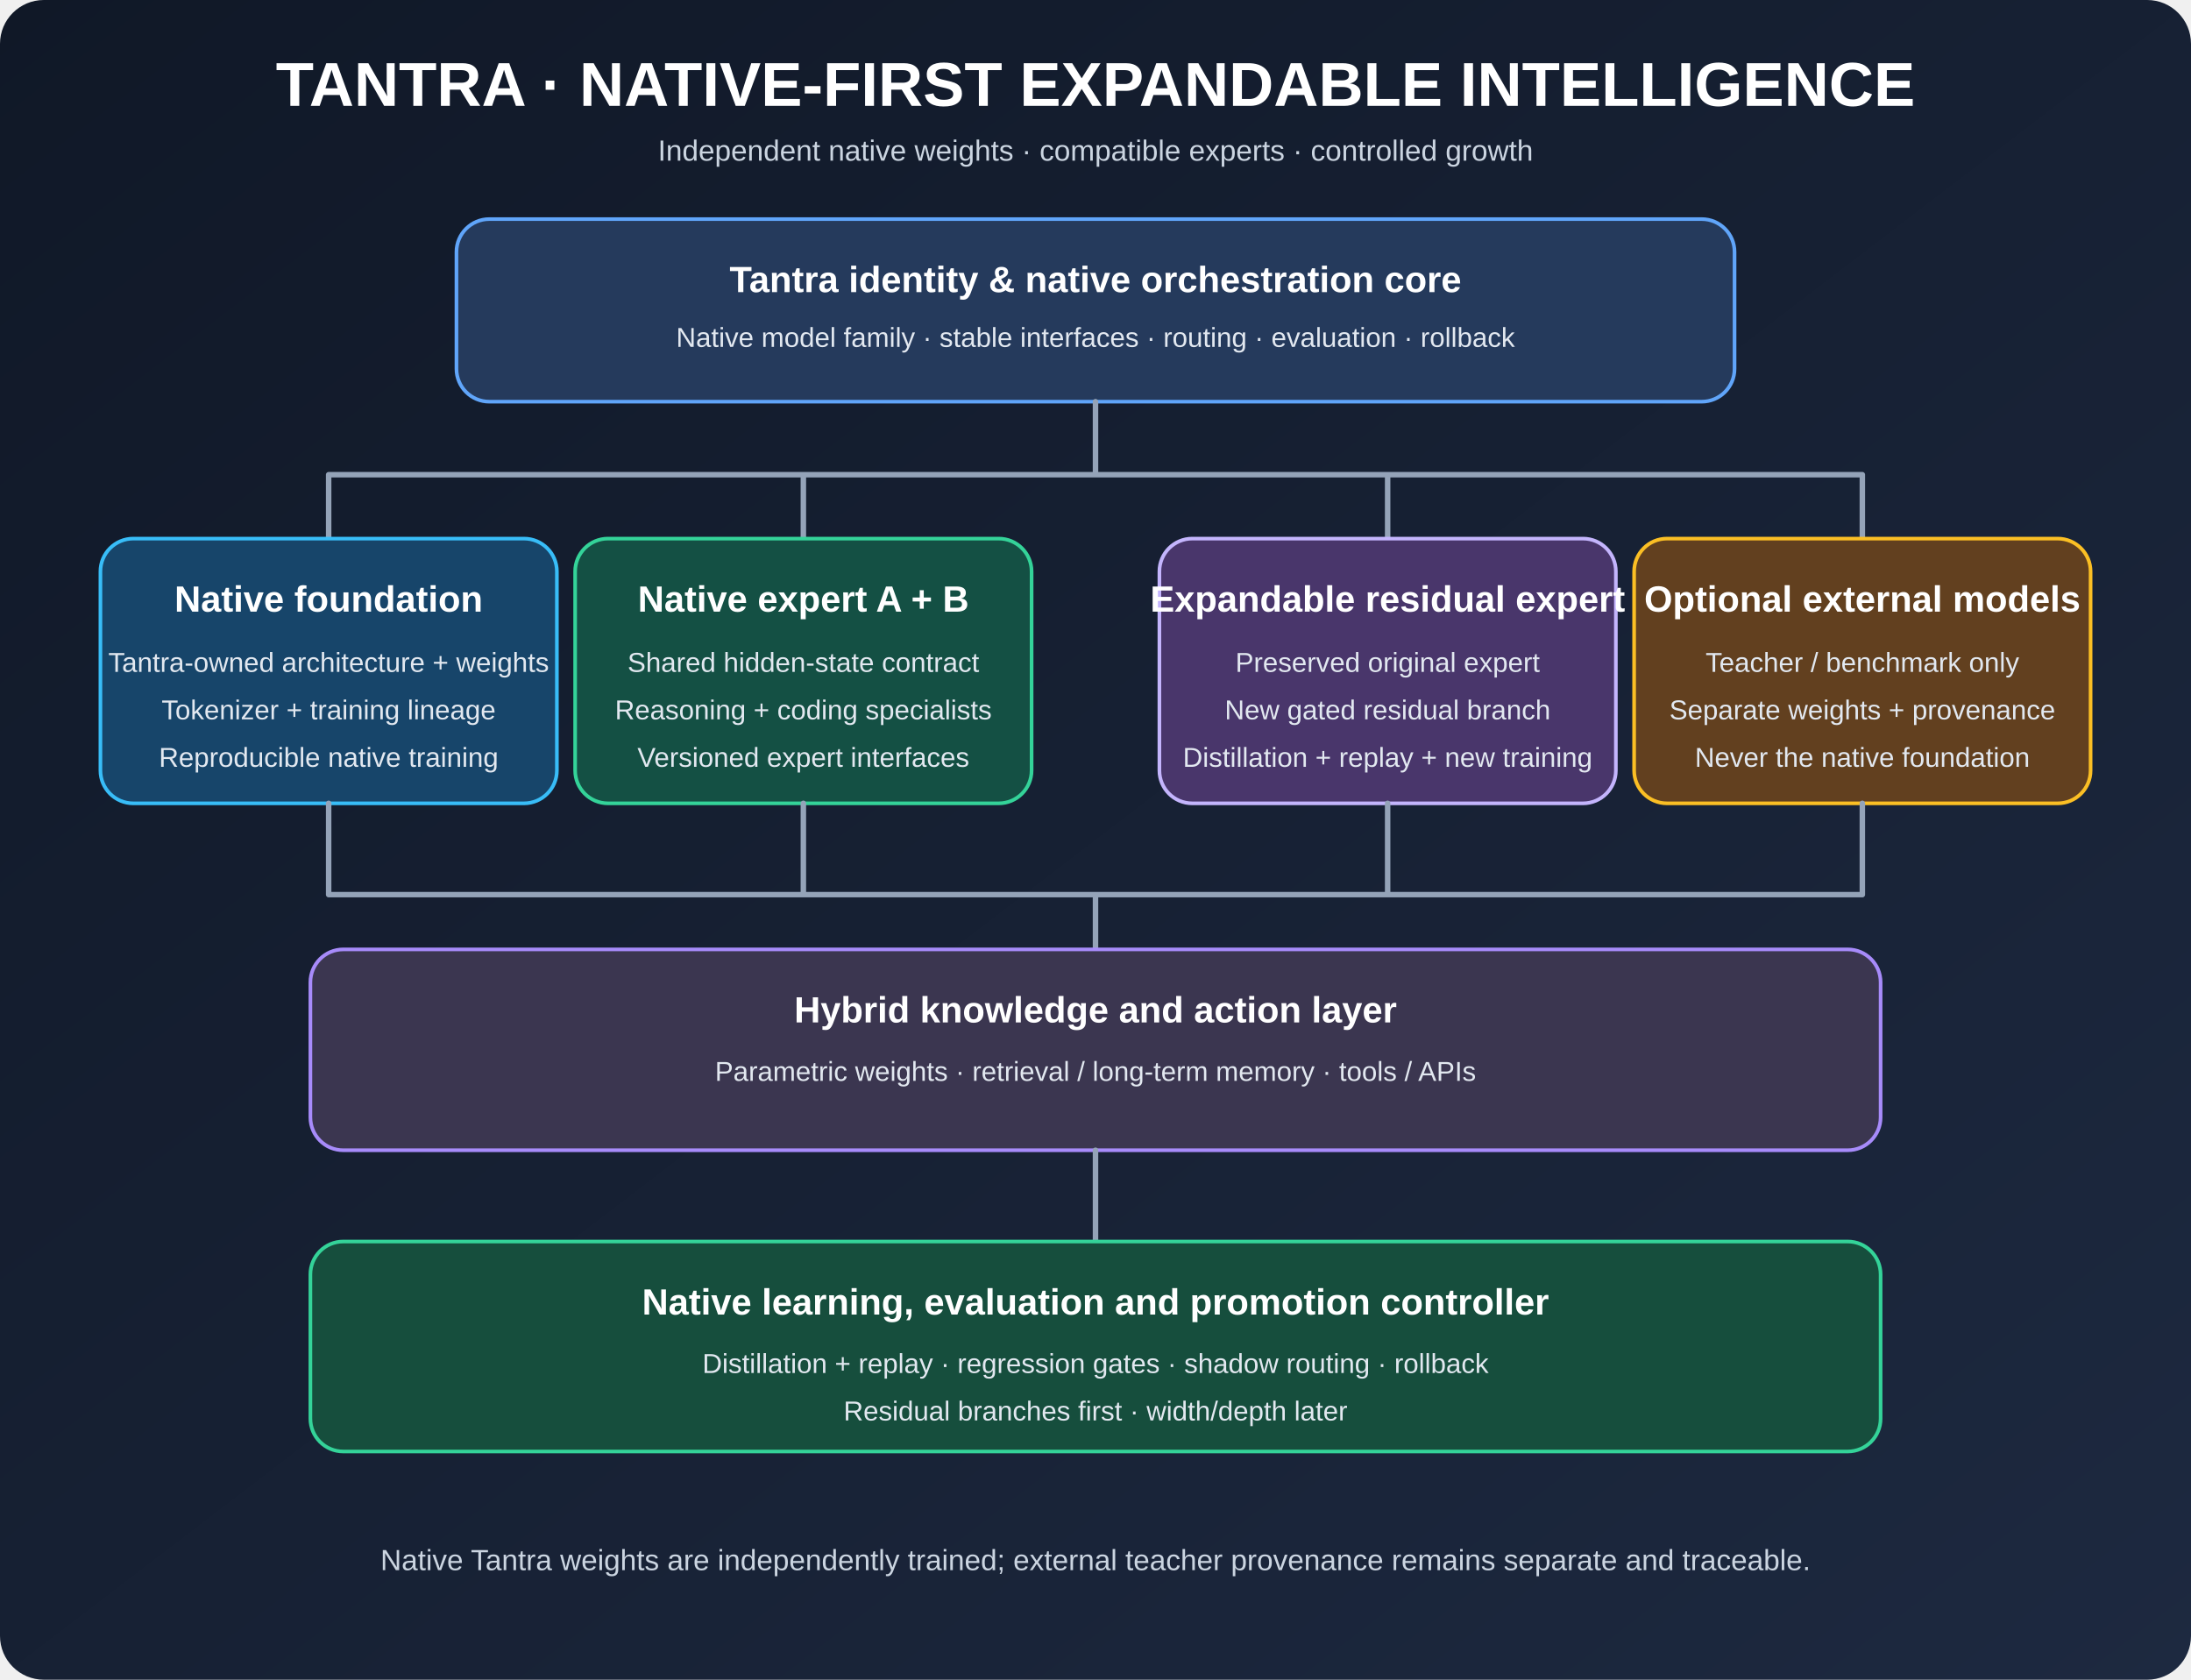
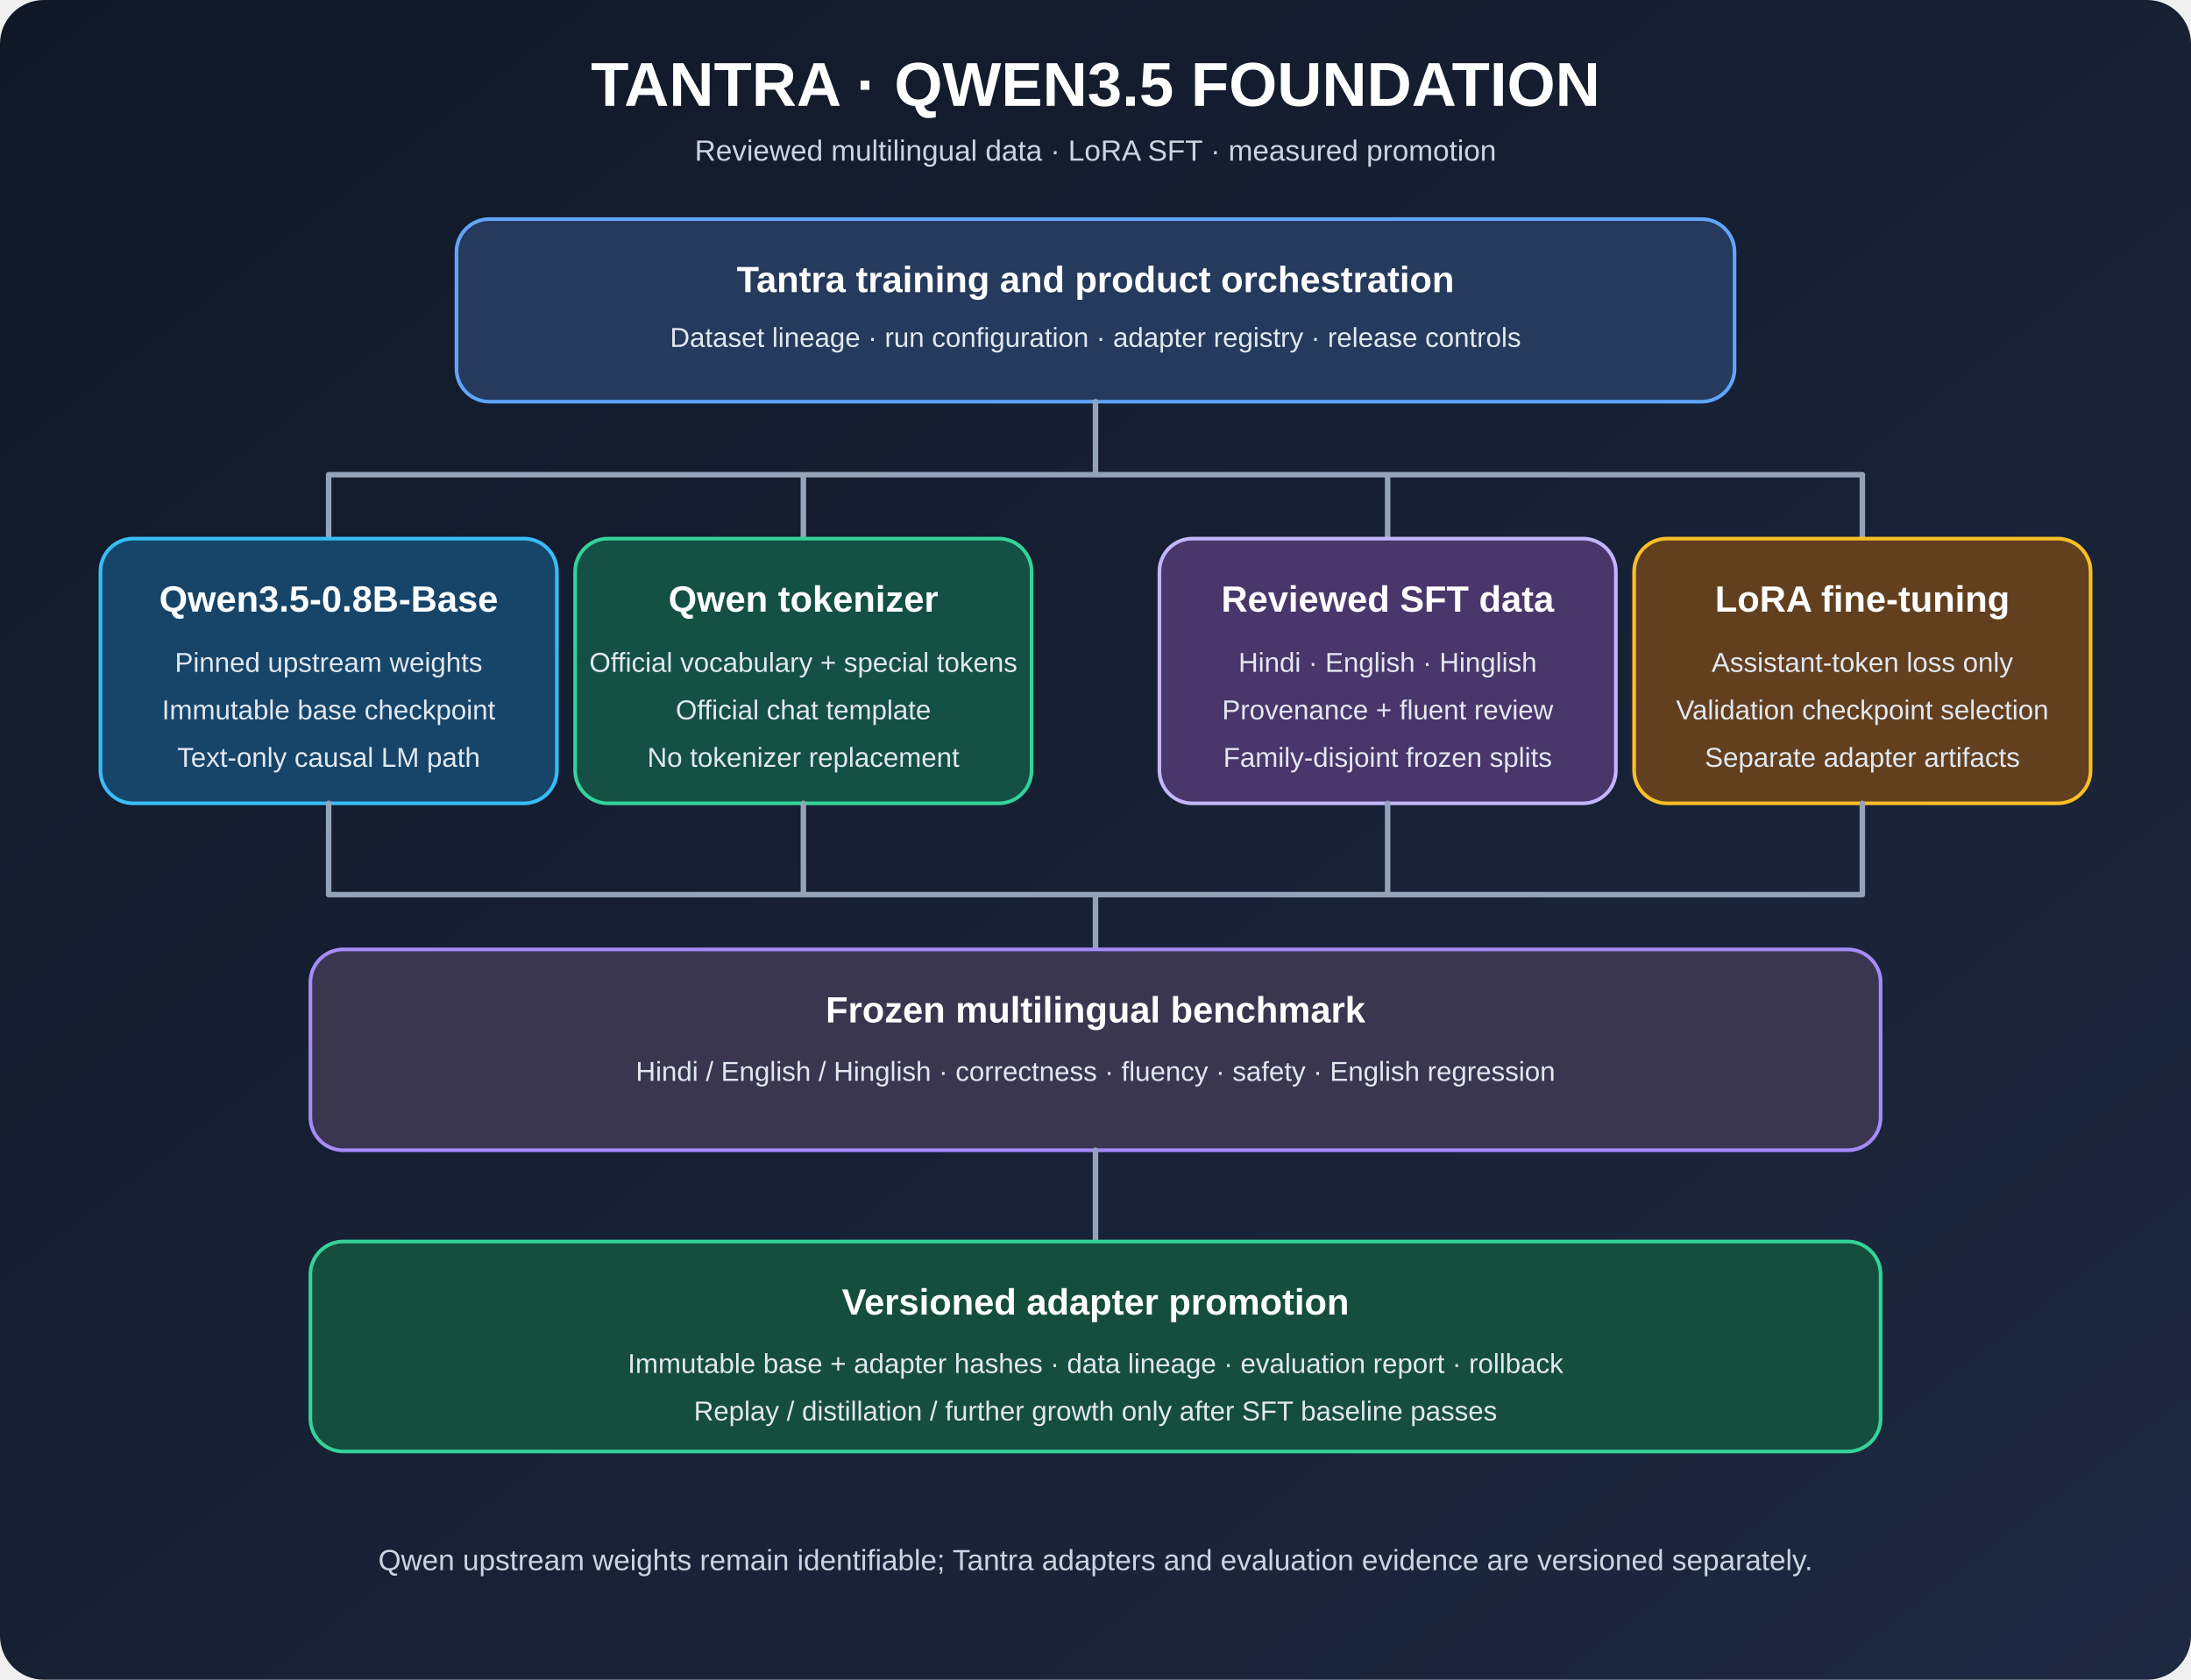
<svg xmlns="http://www.w3.org/2000/svg" width="1200" height="920" viewBox="0 0 1200 920" role="img" aria-labelledby="title desc">
  <defs>
    <linearGradient id="bg" x1="0" y1="0" x2="1" y2="1">
      <stop offset="0" stop-color="#101827" />
      <stop offset="1" stop-color="#1d2940" />
    </linearGradient>
    <style>
    .h{font:700 34px Arial,sans-serif;fill:#fff}.sub{font:16px Arial,sans-serif;fill:#cbd5e1}
    .box{rx:18;stroke-width:2}.t{font:700 20px Arial,sans-serif;fill:#fff}.s{font:15px Arial,sans-serif;fill:#e2e8f0}
    .line{stroke:#94a3b8;stroke-width:3;fill:none;stroke-linecap:round;stroke-linejoin:round}
  </style>
  </defs>
  <rect width="1200" height="920" rx="24" fill="url(#bg)" />
-   <text x="600" y="58" text-anchor="middle" class="h">TANTRA · NATIVE-FIRST EXPANDABLE INTELLIGENCE</text>
-   <text x="600" y="88" text-anchor="middle" class="sub">Independent native weights · compatible experts · controlled growth</text>
+   <text x="600" y="58" text-anchor="middle" class="h">TANTRA · QWEN3.5 FOUNDATION</text>
+   <text x="600" y="88" text-anchor="middle" class="sub">Reviewed multilingual data · LoRA SFT · measured promotion</text>
  <rect x="250" y="120" width="700" height="100" class="box" fill="#253a5c" stroke="#60a5fa" />
-   <text x="600" y="160" text-anchor="middle" class="t">Tantra identity &amp; native orchestration core</text>
-   <text x="600" y="190" text-anchor="middle" class="s">Native model family · stable interfaces · routing · evaluation · rollback</text>
+   <text x="600" y="160" text-anchor="middle" class="t">Tantra training and product orchestration</text>
+   <text x="600" y="190" text-anchor="middle" class="s">Dataset lineage · run configuration · adapter registry · release controls</text>
  <path d="M600 220 V260 M180 260 H1020 M180 260 V295 M440 260 V295 M760 260 V295 M1020 260 V295" class="line" />
  <rect x="55" y="295" width="250" height="145" class="box" fill="#17456a" stroke="#38bdf8" />
-   <text x="180" y="335" text-anchor="middle" class="t">Native foundation</text>
-   <text x="180" y="368" text-anchor="middle" class="s">Tantra-owned architecture + weights</text>
-   <text x="180" y="394" text-anchor="middle" class="s">Tokenizer + training lineage</text>
-   <text x="180" y="420" text-anchor="middle" class="s">Reproducible native training</text>
+   <text x="180" y="335" text-anchor="middle" class="t">Qwen3.5-0.8B-Base</text>
+   <text x="180" y="368" text-anchor="middle" class="s">Pinned upstream weights</text>
+   <text x="180" y="394" text-anchor="middle" class="s">Immutable base checkpoint</text>
+   <text x="180" y="420" text-anchor="middle" class="s">Text-only causal LM path</text>
  <rect x="315" y="295" width="250" height="145" class="box" fill="#145044" stroke="#34d399" />
-   <text x="440" y="335" text-anchor="middle" class="t">Native expert A + B</text>
-   <text x="440" y="368" text-anchor="middle" class="s">Shared hidden-state contract</text>
-   <text x="440" y="394" text-anchor="middle" class="s">Reasoning + coding specialists</text>
-   <text x="440" y="420" text-anchor="middle" class="s">Versioned expert interfaces</text>
+   <text x="440" y="335" text-anchor="middle" class="t">Qwen tokenizer</text>
+   <text x="440" y="368" text-anchor="middle" class="s">Official vocabulary + special tokens</text>
+   <text x="440" y="394" text-anchor="middle" class="s">Official chat template</text>
+   <text x="440" y="420" text-anchor="middle" class="s">No tokenizer replacement</text>
  <rect x="635" y="295" width="250" height="145" class="box" fill="#49366b" stroke="#c4b5fd" />
-   <text x="760" y="335" text-anchor="middle" class="t">Expandable residual expert</text>
-   <text x="760" y="368" text-anchor="middle" class="s">Preserved original expert</text>
-   <text x="760" y="394" text-anchor="middle" class="s">New gated residual branch</text>
-   <text x="760" y="420" text-anchor="middle" class="s">Distillation + replay + new training</text>
+   <text x="760" y="335" text-anchor="middle" class="t">Reviewed SFT data</text>
+   <text x="760" y="368" text-anchor="middle" class="s">Hindi · English · Hinglish</text>
+   <text x="760" y="394" text-anchor="middle" class="s">Provenance + fluent review</text>
+   <text x="760" y="420" text-anchor="middle" class="s">Family-disjoint frozen splits</text>
  <rect x="895" y="295" width="250" height="145" class="box" fill="#62401f" stroke="#fbbf24" />
-   <text x="1020" y="335" text-anchor="middle" class="t">Optional external models</text>
-   <text x="1020" y="368" text-anchor="middle" class="s">Teacher / benchmark only</text>
-   <text x="1020" y="394" text-anchor="middle" class="s">Separate weights + provenance</text>
-   <text x="1020" y="420" text-anchor="middle" class="s">Never the native foundation</text>
+   <text x="1020" y="335" text-anchor="middle" class="t">LoRA fine-tuning</text>
+   <text x="1020" y="368" text-anchor="middle" class="s">Assistant-token loss only</text>
+   <text x="1020" y="394" text-anchor="middle" class="s">Validation checkpoint selection</text>
+   <text x="1020" y="420" text-anchor="middle" class="s">Separate adapter artifacts</text>
  <path d="M180 440 V490 H600 V520 M440 440 V490 M760 440 V490 M1020 440 V490 H600" class="line" />
  <rect x="170" y="520" width="860" height="110" class="box" fill="#3b3650" stroke="#a78bfa" />
-   <text x="600" y="560" text-anchor="middle" class="t">Hybrid knowledge and action layer</text>
-   <text x="600" y="592" text-anchor="middle" class="s">Parametric weights · retrieval / long-term memory · tools / APIs</text>
+   <text x="600" y="560" text-anchor="middle" class="t">Frozen multilingual benchmark</text>
+   <text x="600" y="592" text-anchor="middle" class="s">Hindi / English / Hinglish · correctness · fluency · safety · English regression</text>
  <path d="M600 630 V680" class="line" />
  <rect x="170" y="680" width="860" height="115" class="box" fill="#164e3d" stroke="#34d399" />
-   <text x="600" y="720" text-anchor="middle" class="t">Native learning, evaluation and promotion controller</text>
-   <text x="600" y="752" text-anchor="middle" class="s">Distillation + replay · regression gates · shadow routing · rollback</text>
-   <text x="600" y="778" text-anchor="middle" class="s">Residual branches first · width/depth later</text>
-   <text x="600" y="860" text-anchor="middle" class="sub">Native Tantra weights are independently trained; external teacher provenance remains separate and traceable.</text>
+   <text x="600" y="720" text-anchor="middle" class="t">Versioned adapter promotion</text>
+   <text x="600" y="752" text-anchor="middle" class="s">Immutable base + adapter hashes · data lineage · evaluation report · rollback</text>
+   <text x="600" y="778" text-anchor="middle" class="s">Replay / distillation / further growth only after SFT baseline passes</text>
+   <text x="600" y="860" text-anchor="middle" class="sub">Qwen upstream weights remain identifiable; Tantra adapters and evaluation evidence are versioned separately.</text>
</svg>
